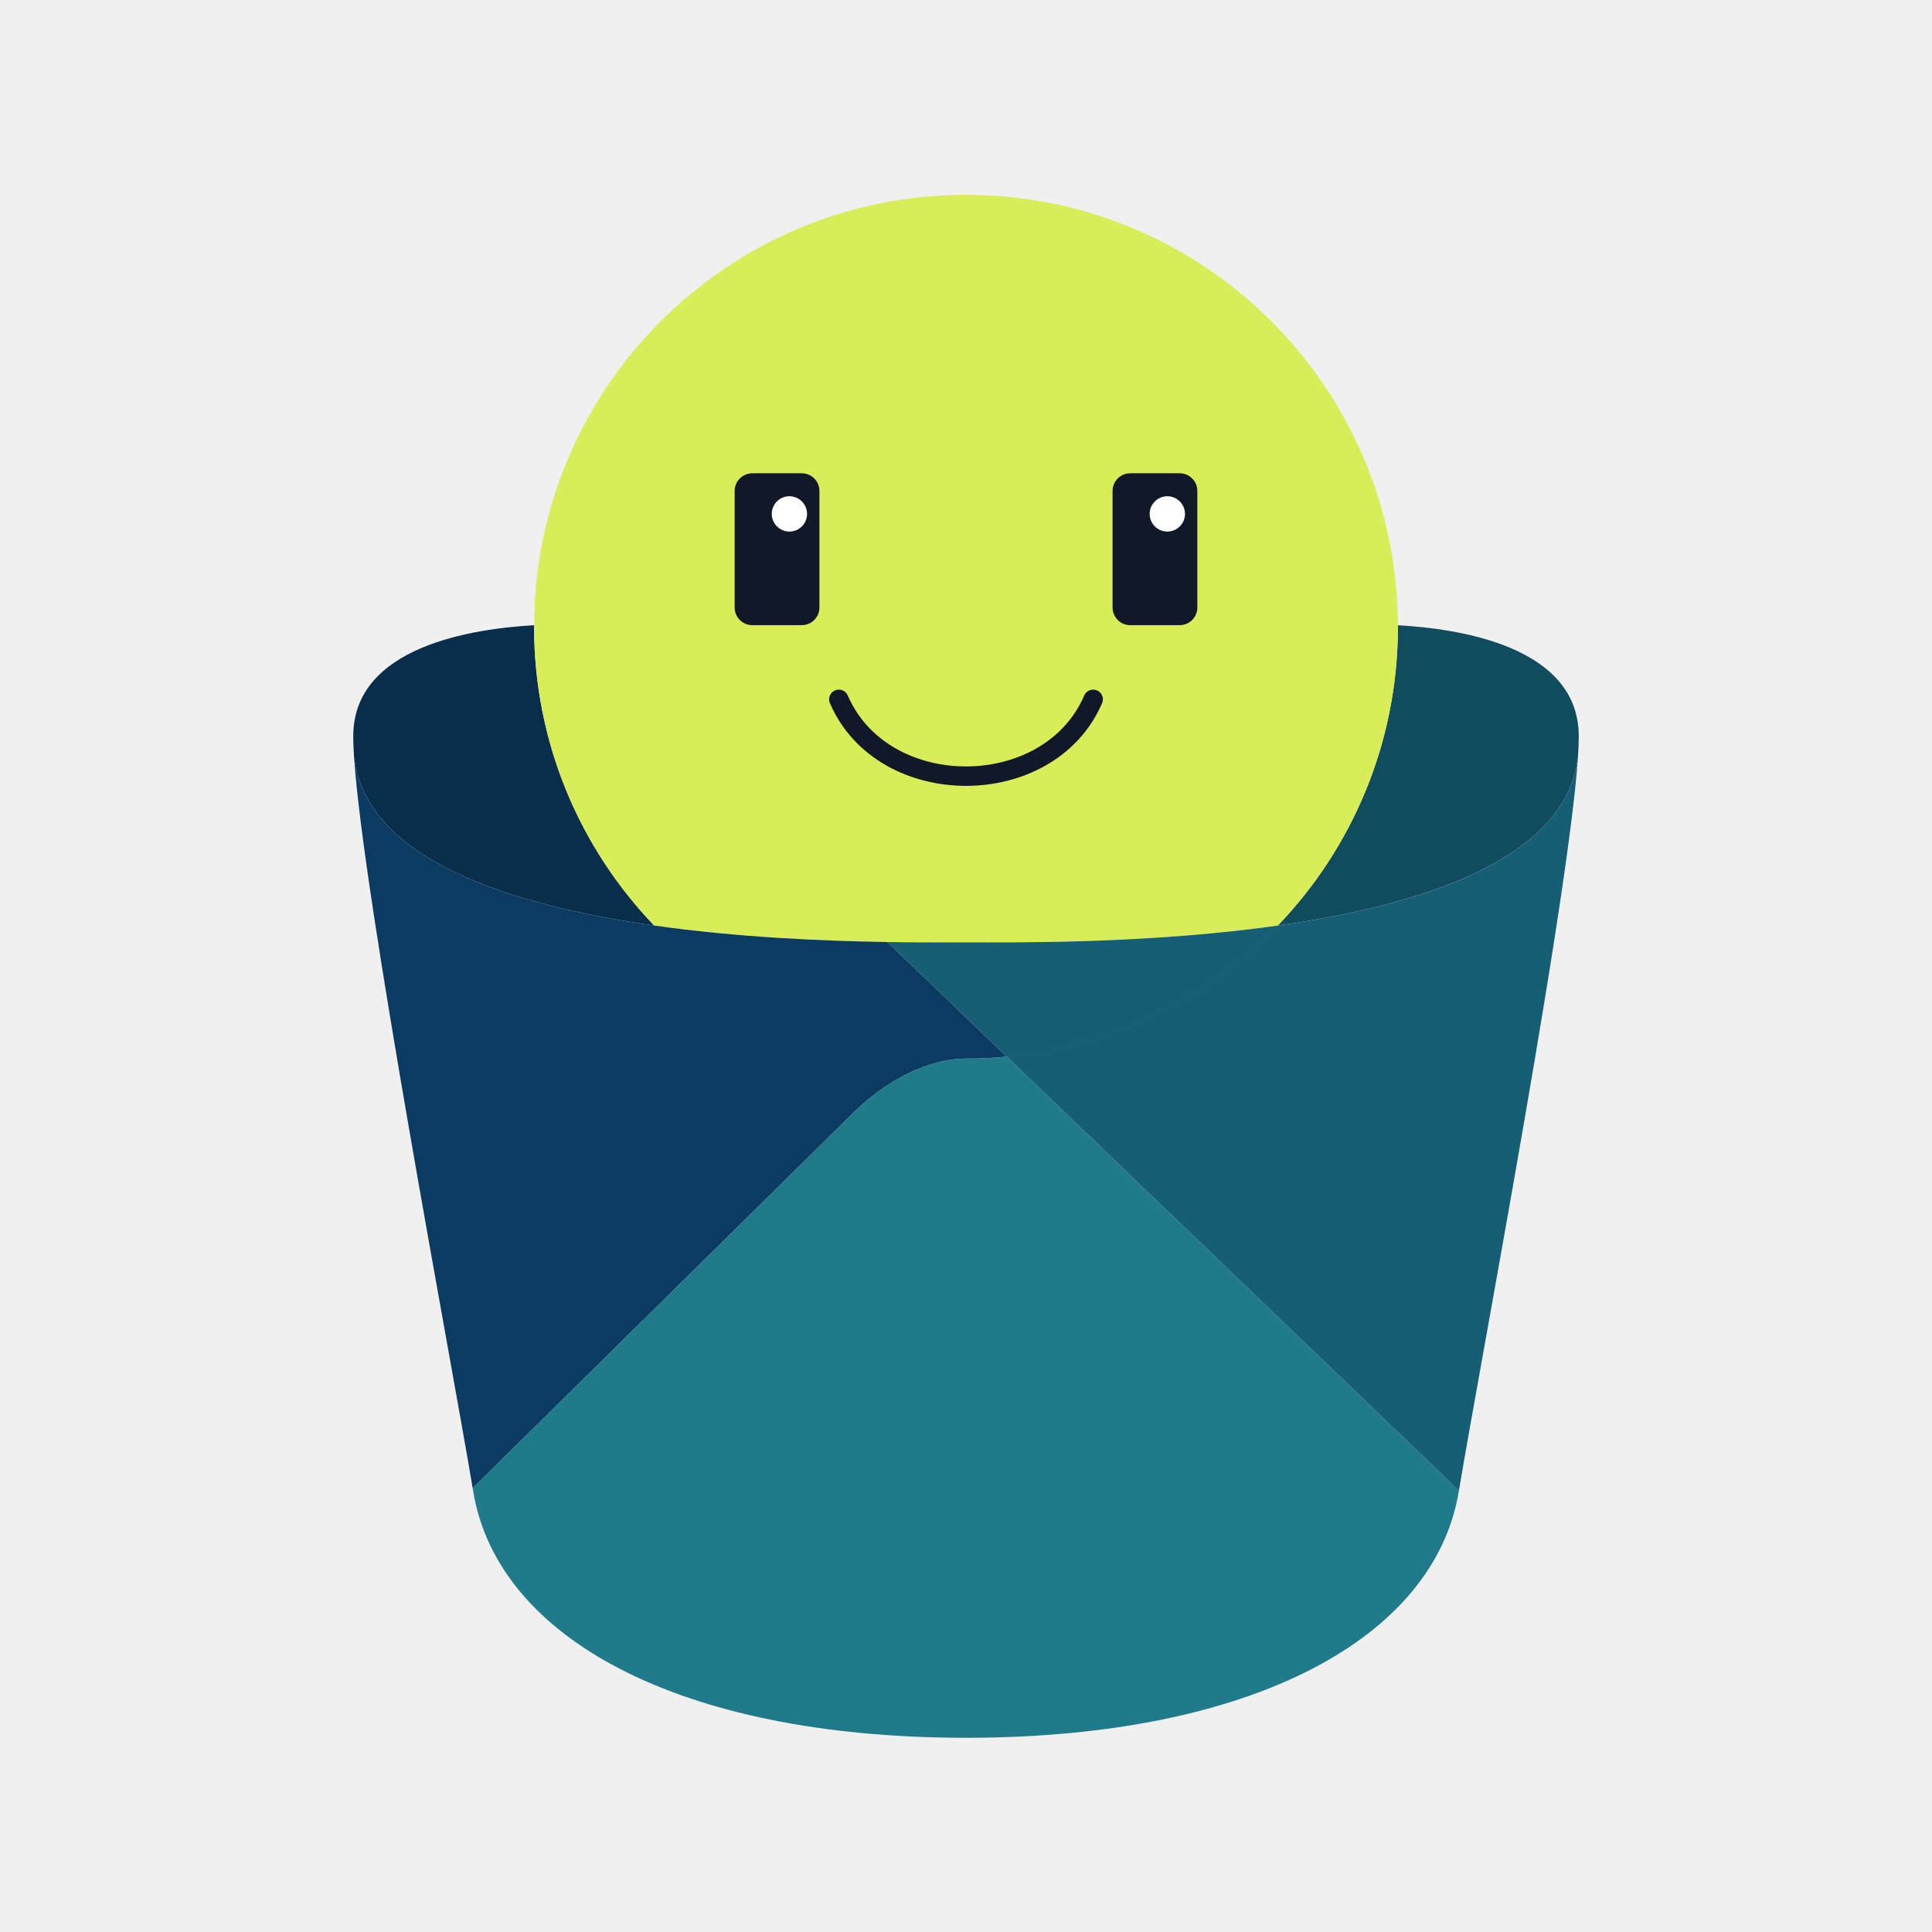
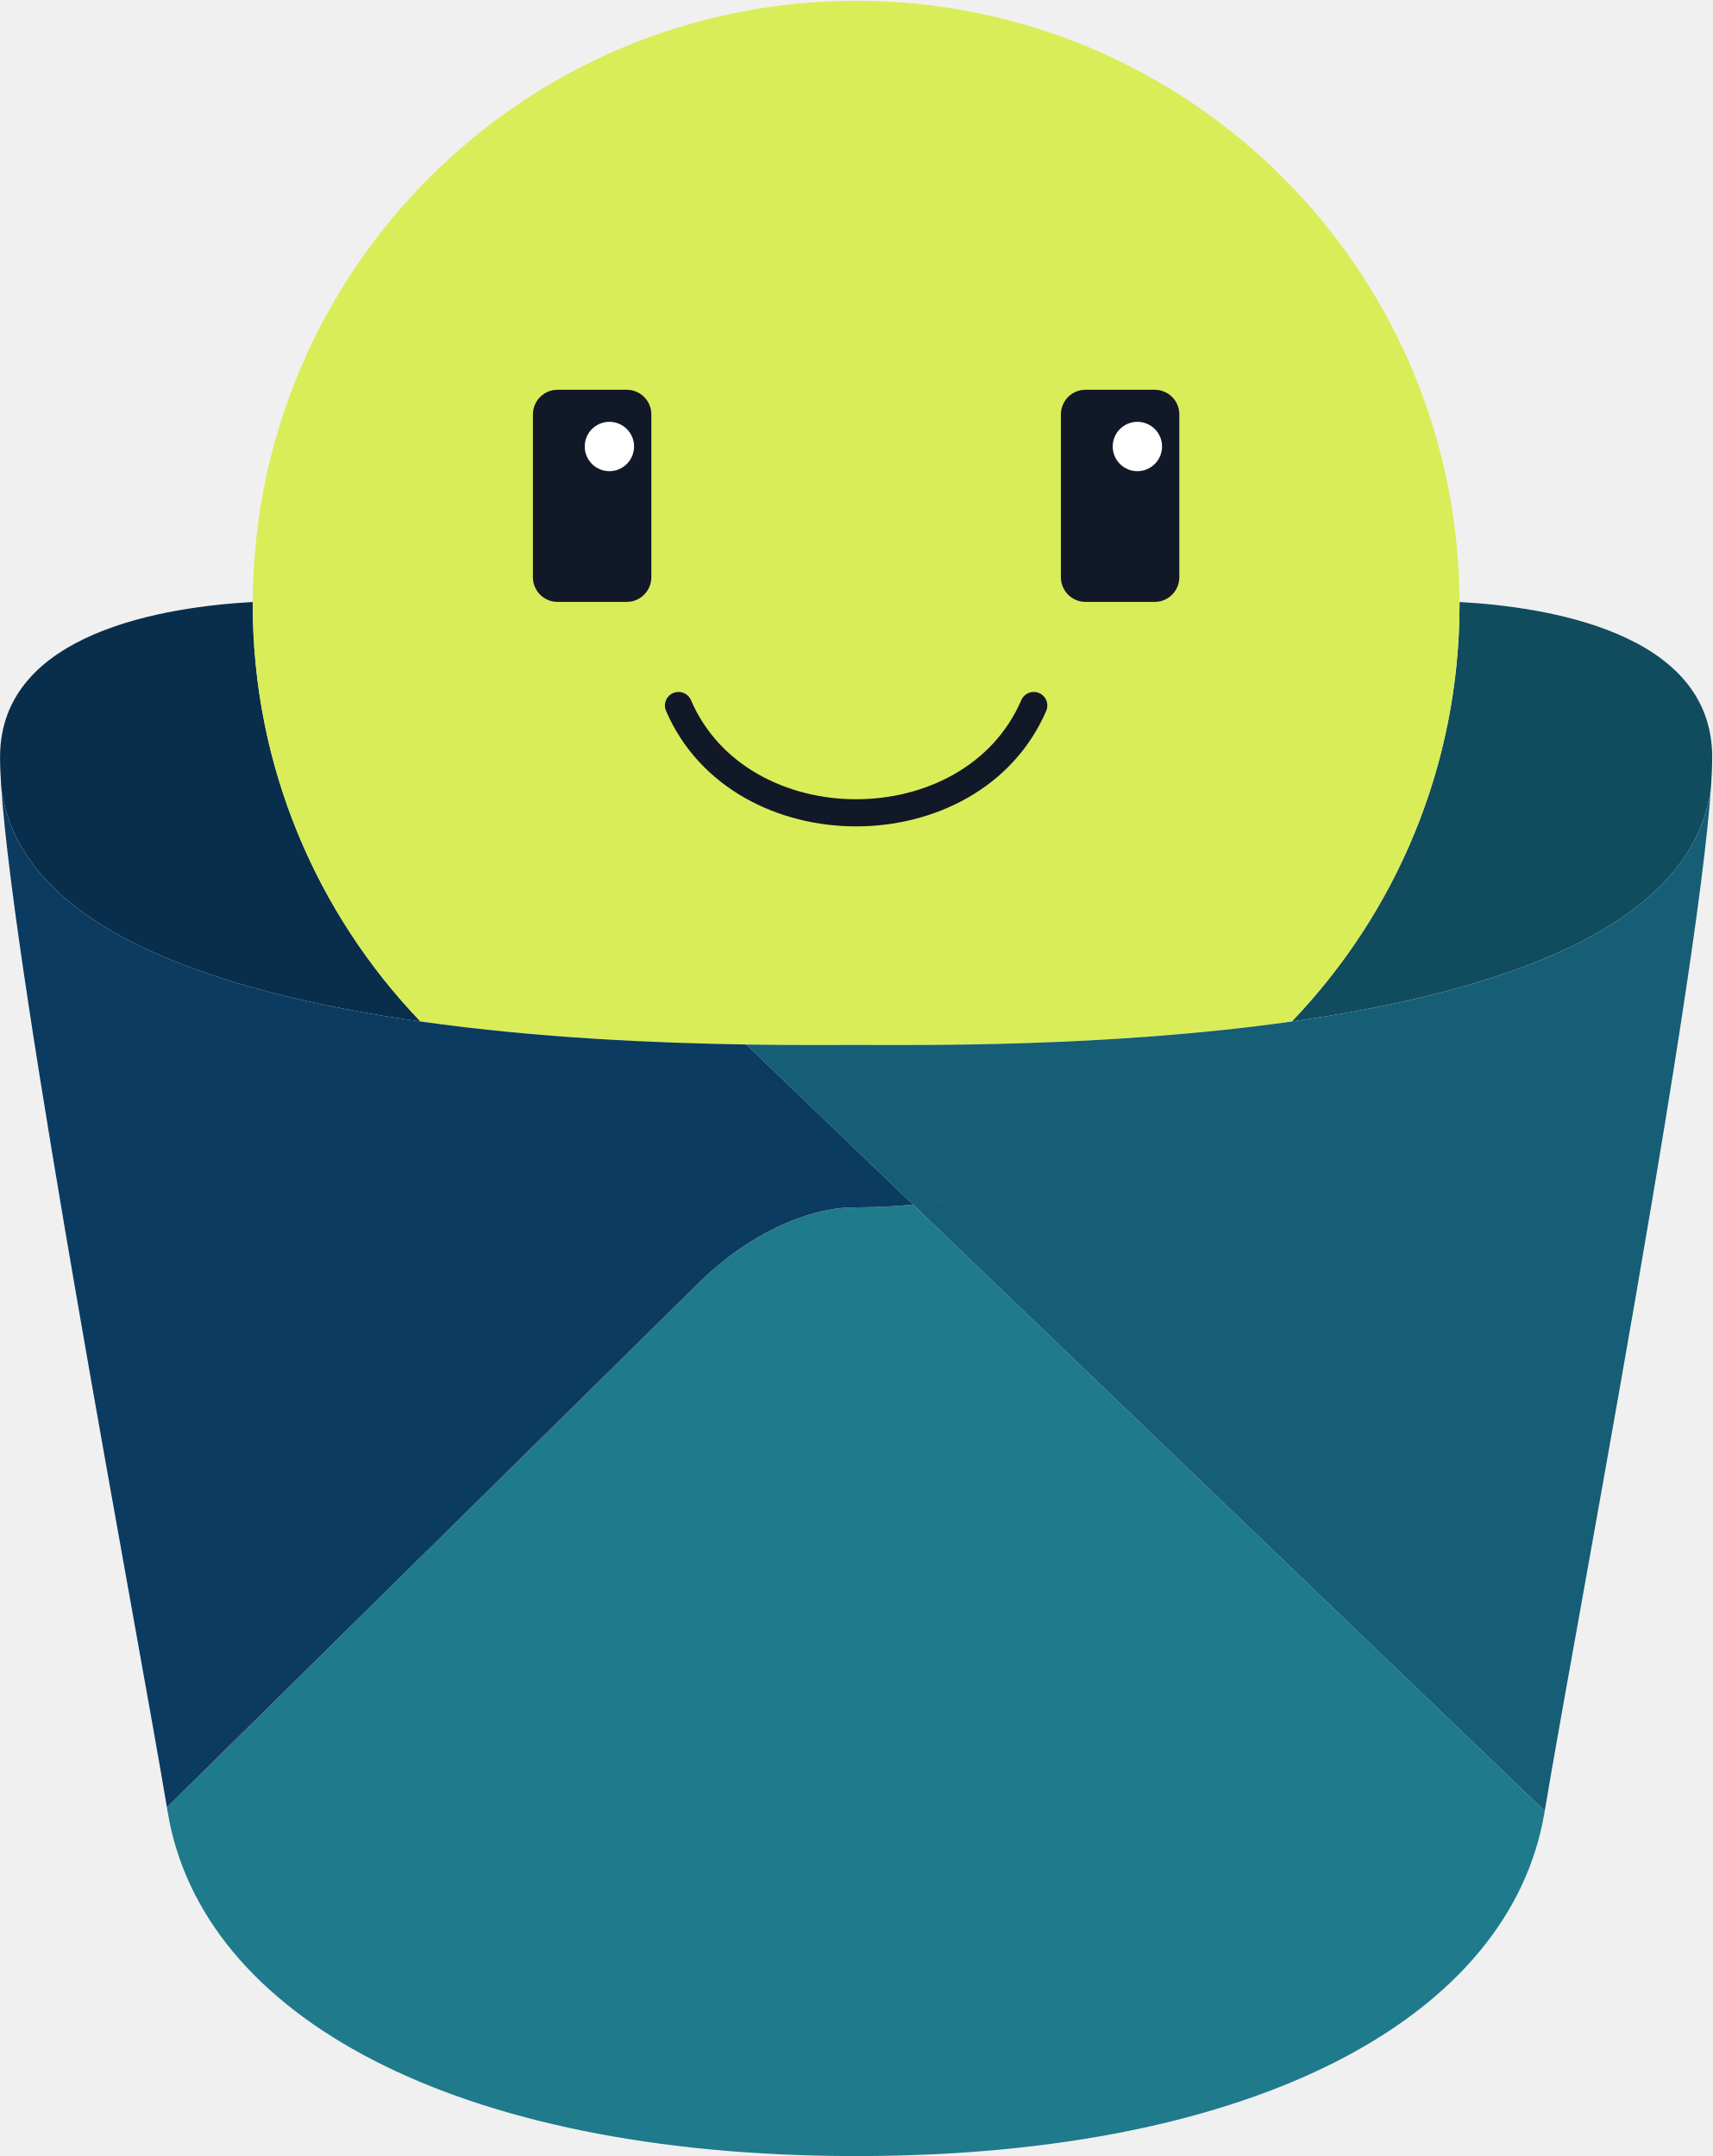
- <svg xmlns="http://www.w3.org/2000/svg" viewBox="-200 -110 1094 1094" width="1024" height="1024">
+ <svg xmlns="http://www.w3.org/2000/svg" viewBox="0 0 694 874" width="694" height="874">
  <path fill="#1F7A8C" d="M 371.33 489.54 L 371.36 489.54 L 370.1 488.36 C 362.93 489.03 355.7 489.41 348.37 489.45 L 346.66 489.45 C 327.09 489.45 303.03 500.53 283.16 520.13 L 67.65 732.66 C 67.76 733.3 67.86 733.92 67.96 734.53 C 81.64 817.22 184.1 873.76 345.89 874.03 L 348.12 874.03 C 509.91 873.76 612.36 817.21 626.04 734.53 C 626.06 734.4 626.08 734.26 626.11 734.13 L 371.33 489.54 Z" />
  <path fill="#114B5E" d="M 591.56 244.04 C 591.56 244.32 591.57 244.6 591.57 244.89 C 591.57 310.55 565.69 370.17 523.57 414.1 C 606.25 402.38 686.78 376.34 693.52 318.67 C 693.82 314.15 693.98 310.21 693.98 306.92 C 693.98 255.8 625.68 245.93 591.56 244.04 Z" />
  <path fill="#092E4B" d="M 102.44 244.04 C 68.32 245.93 0.02 255.8 0.02 306.92 C 0.02 310.21 0.18 314.15 0.48 318.67 C 7.22 376.34 87.75 402.37 170.43 414.1 C 128.32 370.17 102.43 310.55 102.43 244.89 C 102.43 244.61 102.43 244.33 102.44 244.04 Z" />
  <path fill="#D9ED59" d="M 347 423.6 C 372.3 423.6 448.82 424.7 523.57 414.1 C 565.68 370.17 591.57 310.55 591.57 244.89 C 591.57 109.82 482.07 0.32 347 0.32 C 211.93 0.32 102.43 109.82 102.43 244.89 C 102.43 310.55 128.31 370.17 170.43 414.1 C 245.19 424.7 321.7 423.6 347 423.6 Z" />
  <path fill="#0B3B60" fill-rule="nonzero" d="M 170.43 414.1 C 87.75 402.38 7.22 376.34 0.48 318.67 C 5.78 398.62 55.62 660.65 67.65 732.64 L 283.16 520.11 C 302.81 500.73 326.55 489.68 346.01 489.44 C 277 489.16 214.73 460.31 170.43 414.1 Z M 170.43 414.1 C 214.73 460.32 277 489.17 346.01 489.44 C 346.23 489.44 346.45 489.43 346.67 489.43 L 348.38 489.43 C 355.71 489.4 362.95 489.02 370.11 488.34 L 302.49 423.42 C 267.07 422.87 218.39 420.89 170.44 414.09 Z" />
  <path fill="#155E75" fill-rule="nonzero" d="M 668.2 363.63 C 636.75 391.09 580.68 406.01 523.58 414.11 C 484.07 455.33 430.24 482.72 370.1 488.36 L 371.36 489.54 L 371.33 489.54 L 626.11 734.13 C 626.09 734.26 626.06 734.4 626.04 734.53 C 632.7 694.32 652.59 587.67 669.15 489.54 C 677.45 440.34 684.91 393.29 689.43 357.82 C 691.41 342.29 692.84 328.97 693.52 318.68 C 691.44 336.52 682.28 351.33 668.2 363.63 Z M 523.57 414.1 C 448.81 424.7 372.3 423.6 347 423.6 C 337.93 423.6 322.27 423.74 302.48 423.43 L 370.1 488.35 C 430.24 482.72 484.06 455.33 523.58 414.1 Z" />
  <g id="noodleFace" fill="#111827">
    <rect x="216" y="158" width="48" height="86" rx="10" />
    <rect x="430" y="158" width="48" height="86" rx="10" />
    <circle cx="247" cy="181" r="10" fill="#FFFFFF" />
    <circle cx="461" cy="181" r="10" fill="#FFFFFF" />
    <path d="M 275 286 C 300 344 394 344 419 286" fill="none" stroke="#111827" stroke-width="11" stroke-linecap="round" />
  </g>
</svg>
